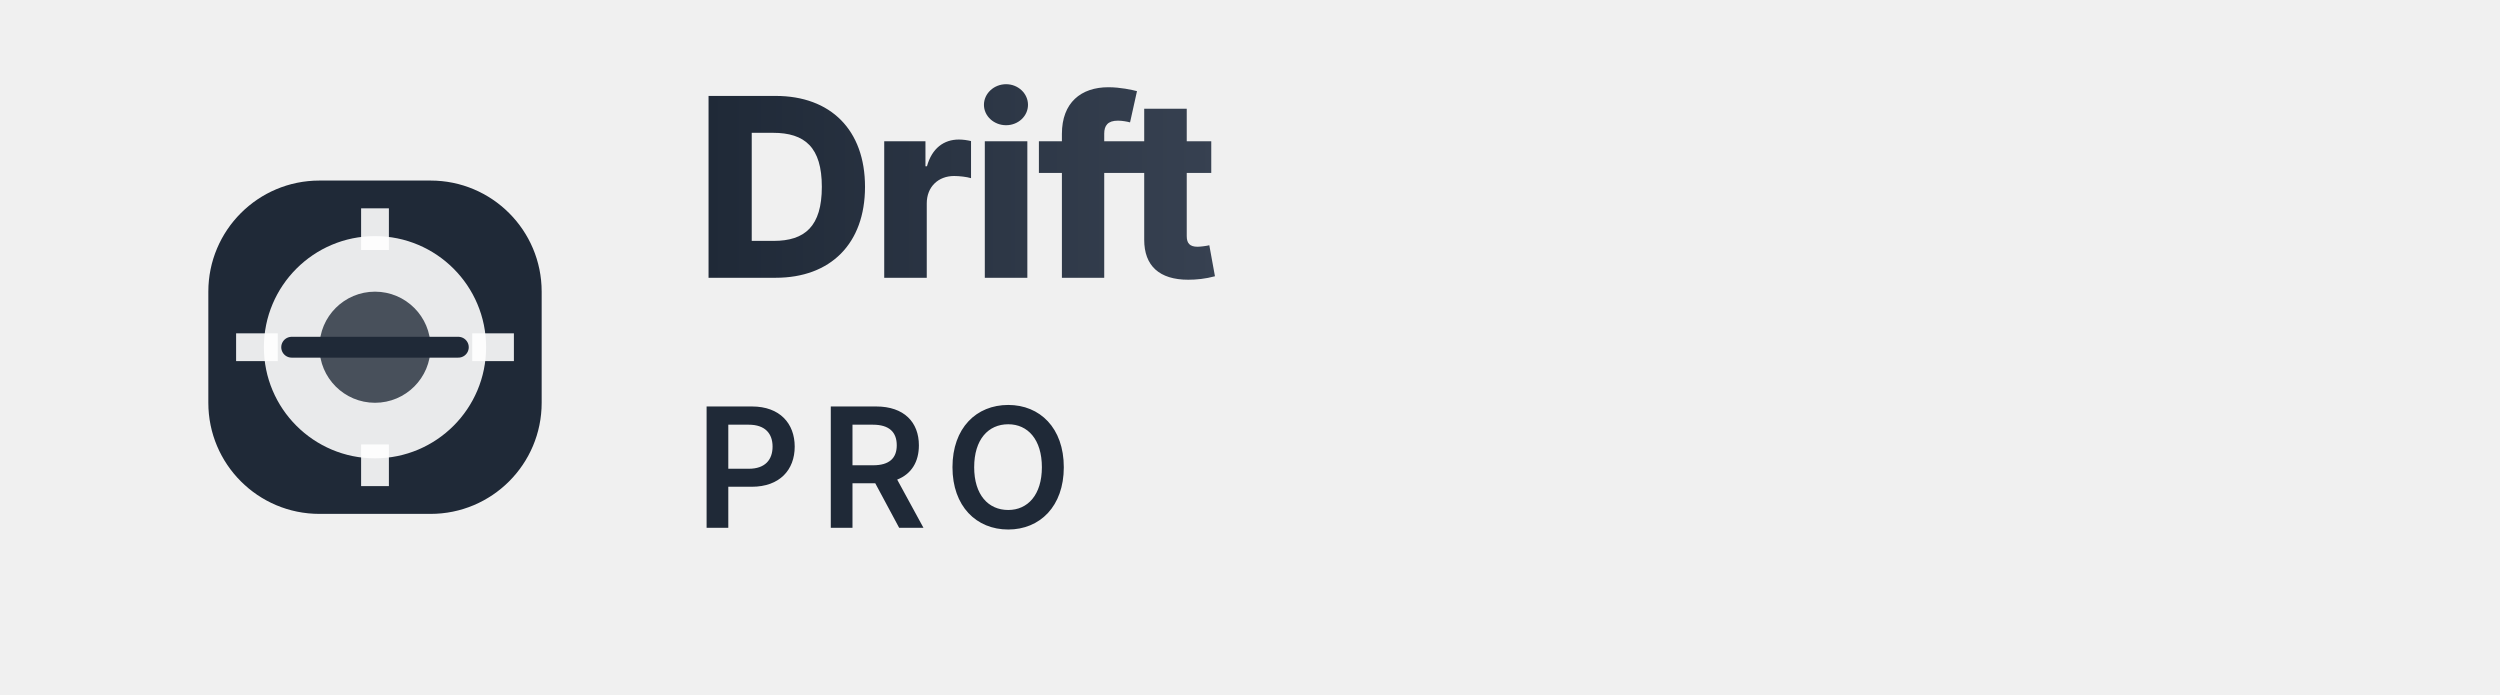
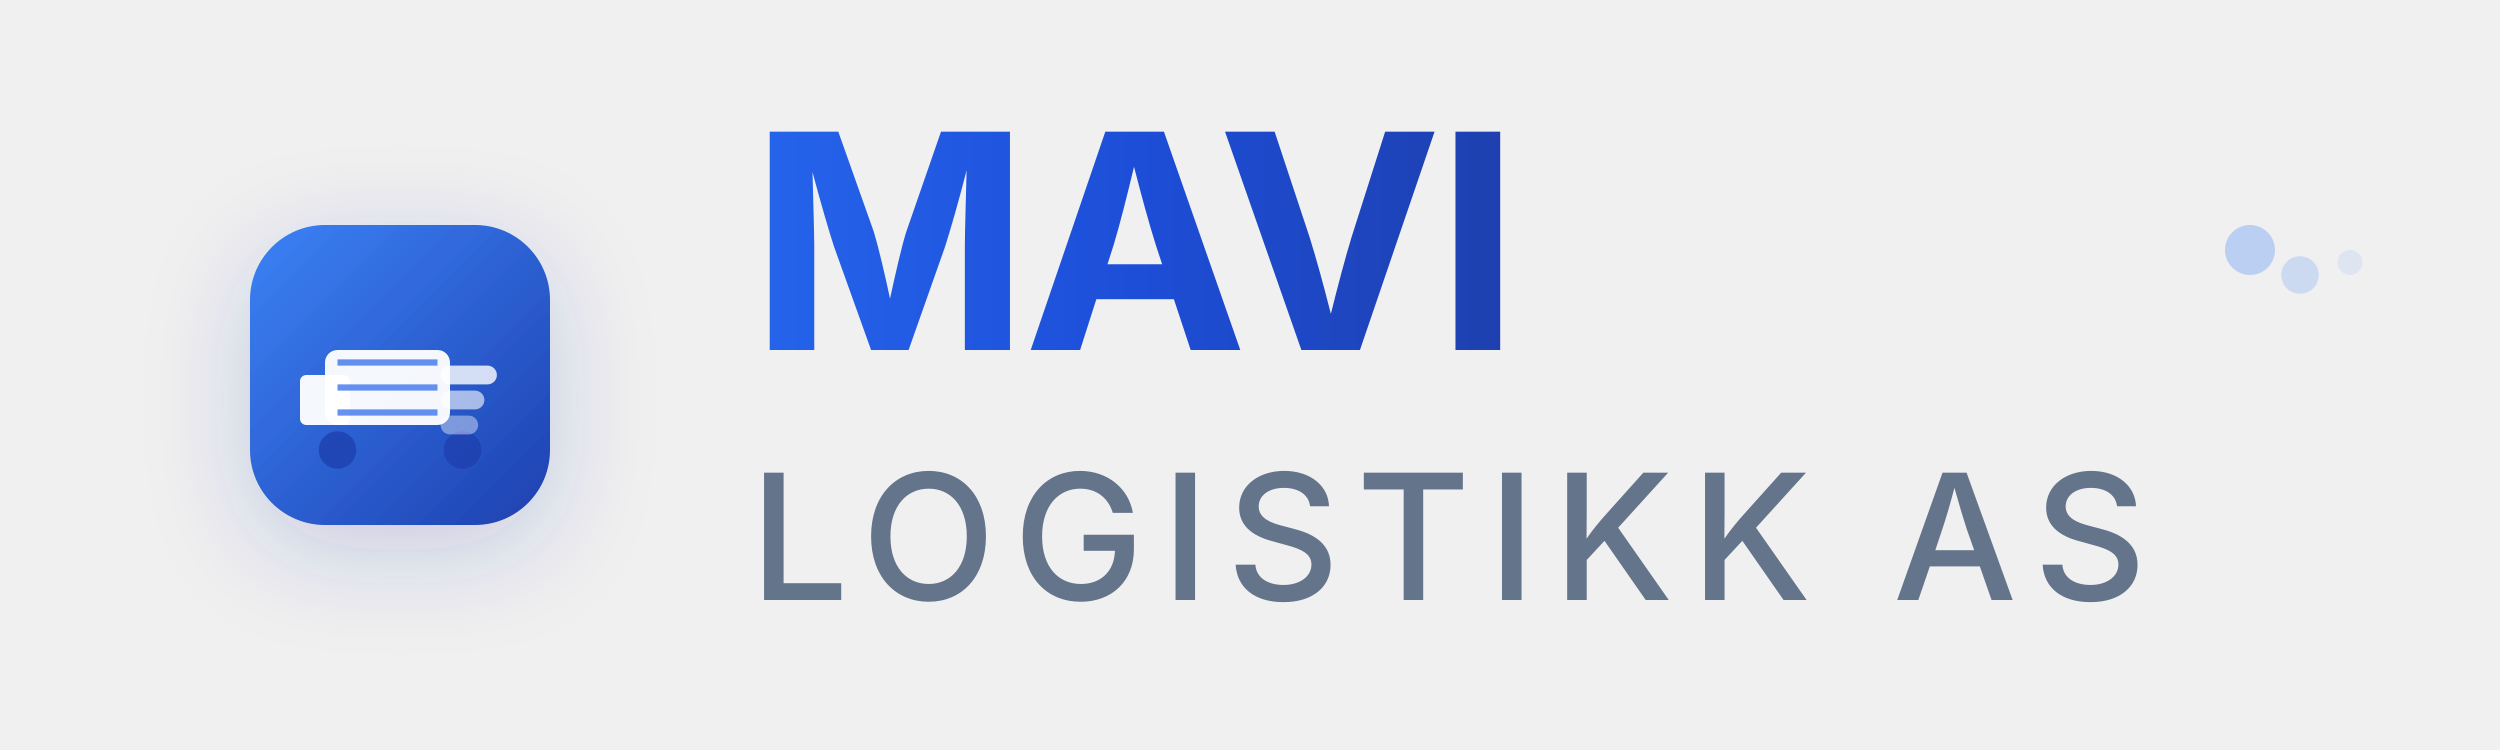
- <svg xmlns="http://www.w3.org/2000/svg" width="180" height="50" viewBox="0 0 180 50" fill="none">
+ <svg xmlns="http://www.w3.org/2000/svg" width="200" height="60" viewBox="0 0 200 60" fill="none">
  <defs>
    <linearGradient id="textGradient" x1="0%" y1="0%" x2="100%" y2="0%">
-       <stop offset="0%" style="stop-color:#1F2937;stop-opacity:1" />
-       <stop offset="100%" style="stop-color:#374151;stop-opacity:1" />
+       <stop offset="0%" style="stop-color:#2563eb;stop-opacity:1" />
+       <stop offset="50%" style="stop-color:#1d4ed8;stop-opacity:1" />
+       <stop offset="100%" style="stop-color:#1e40af;stop-opacity:1" />
    </linearGradient>
+     <linearGradient id="iconGradient" x1="0%" y1="0%" x2="100%" y2="100%">
+       <stop offset="0%" style="stop-color:#3b82f6;stop-opacity:1" />
+       <stop offset="100%" style="stop-color:#1e40af;stop-opacity:1" />
+     </linearGradient>
+     <filter id="shadow" x="-50%" y="-50%" width="200%" height="200%">
+       <feDropShadow dx="0" dy="2" stdDeviation="4" flood-color="#1e40af" flood-opacity="0.2" />
+     </filter>
  </defs>
-   <g transform="translate(15, 13)">
-     <rect x="0" y="0" width="24" height="24" rx="8" fill="#1F2937" />
-     <circle cx="12" cy="12" r="8" fill="white" opacity="0.9" />
-     <circle cx="12" cy="12" r="4" fill="#1F2937" opacity="0.8" />
-     <rect x="11" y="2" width="2" height="3" fill="white" opacity="0.9" />
-     <rect x="11" y="19" width="2" height="3" fill="white" opacity="0.9" />
-     <rect x="2" y="11" width="3" height="2" fill="white" opacity="0.9" />
-     <rect x="19" y="11" width="3" height="2" fill="white" opacity="0.9" />
-     <path d="M 6 12 L 18 12" stroke="#1F2937" stroke-width="1.5" stroke-linecap="round" />
+   <g transform="translate(20, 18)">
+     <rect x="0" y="0" width="24" height="24" rx="6" fill="url(#iconGradient)" filter="url(#shadow)" />
+     <g transform="translate(4, 6)">
+       <rect x="2" y="4" width="10" height="6" rx="1" fill="white" opacity="0.95" />
+       <rect x="0" y="6" width="4" height="4" rx="0.5" fill="white" opacity="0.95" />
+       <circle cx="3" cy="12" r="1.5" fill="#1e40af" opacity="0.8" />
+       <circle cx="13" cy="12" r="1.5" fill="#1e40af" opacity="0.8" />
+       <path d="M 3 5 L 11 5" stroke="#2563eb" stroke-width="0.5" opacity="0.7" />
+       <path d="M 3 7 L 11 7" stroke="#2563eb" stroke-width="0.5" opacity="0.7" />
+       <path d="M 3 9 L 11 9" stroke="#2563eb" stroke-width="0.5" opacity="0.7" />
+     </g>
+     <g transform="translate(16, 12)">
+       <path d="M 0 0 L 3 0" stroke="white" stroke-width="1.5" stroke-linecap="round" opacity="0.8" />
+       <path d="M 0 2 L 2 2" stroke="white" stroke-width="1.5" stroke-linecap="round" opacity="0.6" />
+       <path d="M 0 4 L 1.5 4" stroke="white" stroke-width="1.5" stroke-linecap="round" opacity="0.4" />
+     </g>
  </g>
-   <g transform="translate(50, 0)">
-     <text x="0" y="20" font-family="'Poppins', 'Montserrat', 'Raleway', -apple-system, BlinkMacSystemFont, sans-serif" font-size="18" font-weight="800" fill="url(#textGradient)" letter-spacing="-0.02em">Drift</text>
-     <text x="0" y="38" font-family="'Poppins', 'Montserrat', 'Raleway', -apple-system, BlinkMacSystemFont, sans-serif" font-size="12" font-weight="600" fill="#1F2937" letter-spacing="0.1em">PRO</text>
+   <g transform="translate(60, 0)">
+     <text x="0" y="28" font-family="'Inter', 'SF Pro Display', -apple-system, BlinkMacSystemFont, sans-serif" font-size="24" font-weight="700" fill="url(#textGradient)" letter-spacing="-0.02em">
+       MAVI
+     </text>
+     <text x="0" y="48" font-family="'Inter', 'SF Pro Display', -apple-system, BlinkMacSystemFont, sans-serif" font-size="14" font-weight="500" fill="#64748b" letter-spacing="0.1em">
+       LOGISTIKK AS
+     </text>
+   </g>
+   <g transform="translate(180, 20)">
+     <circle cx="0" cy="0" r="2" fill="#3b82f6" opacity="0.3" />
+     <circle cx="4" cy="2" r="1.5" fill="#3b82f6" opacity="0.2" />
+     <circle cx="8" cy="1" r="1" fill="#3b82f6" opacity="0.1" />
  </g>
</svg>
